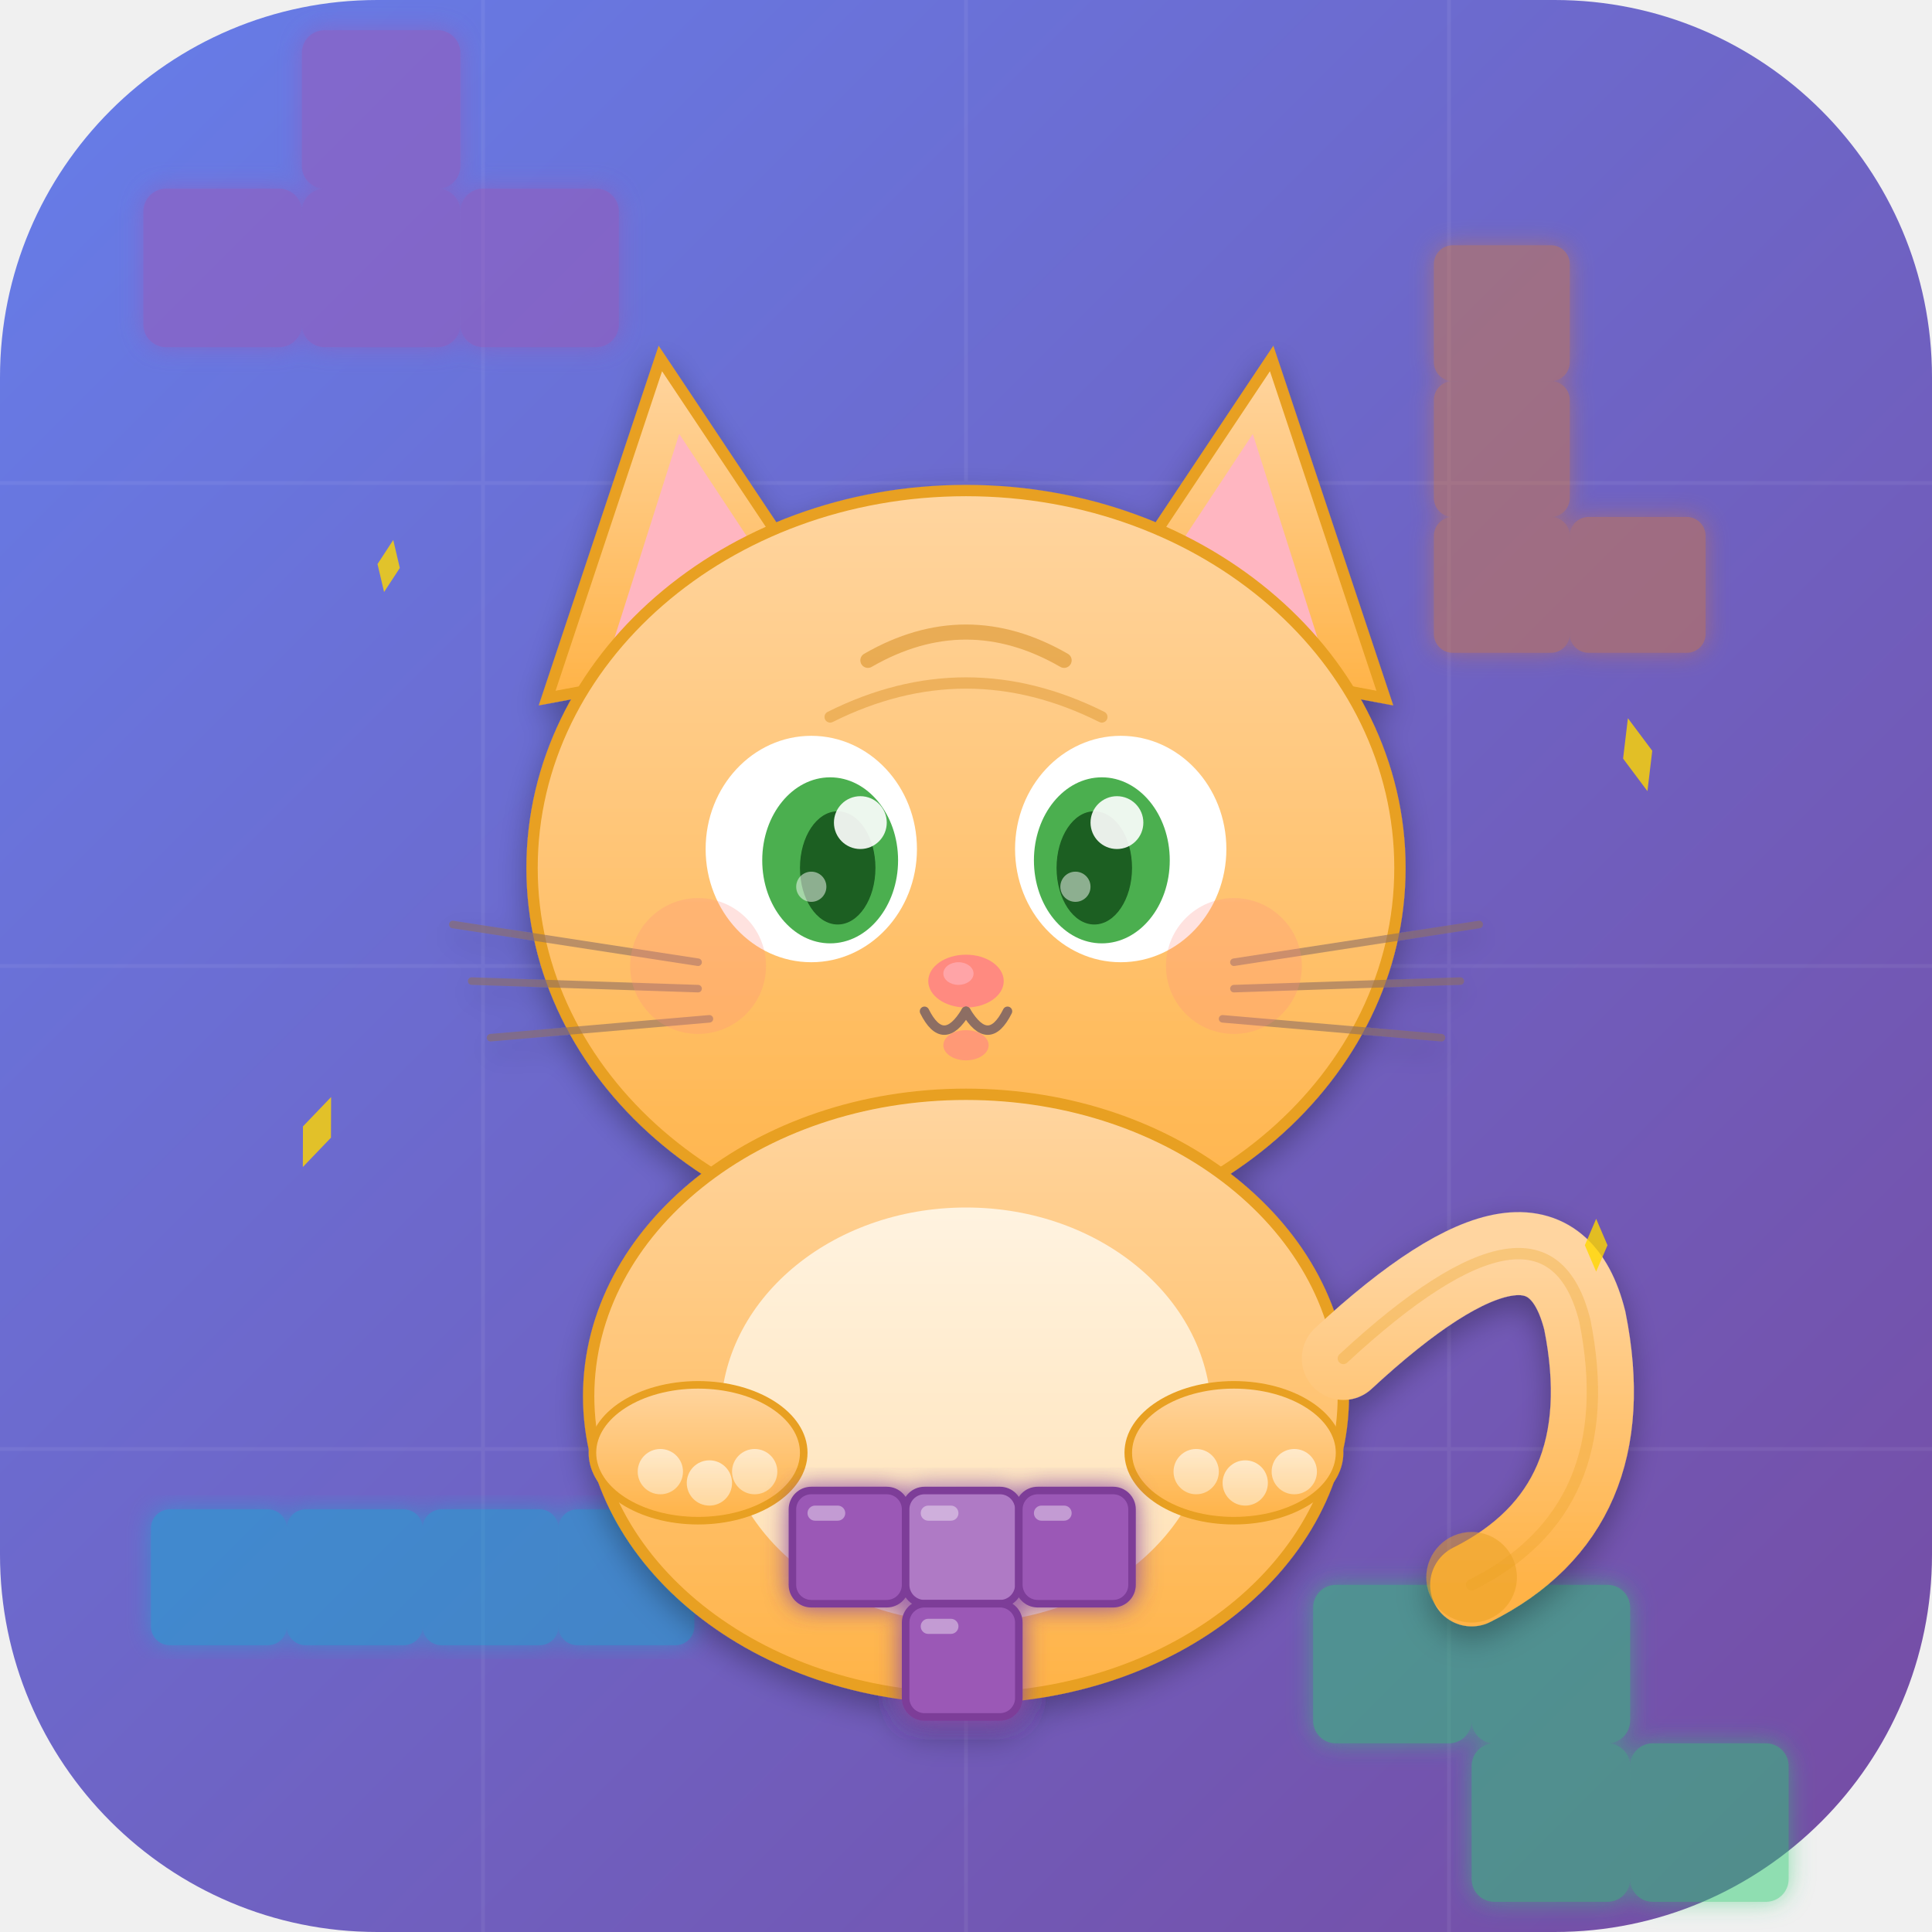
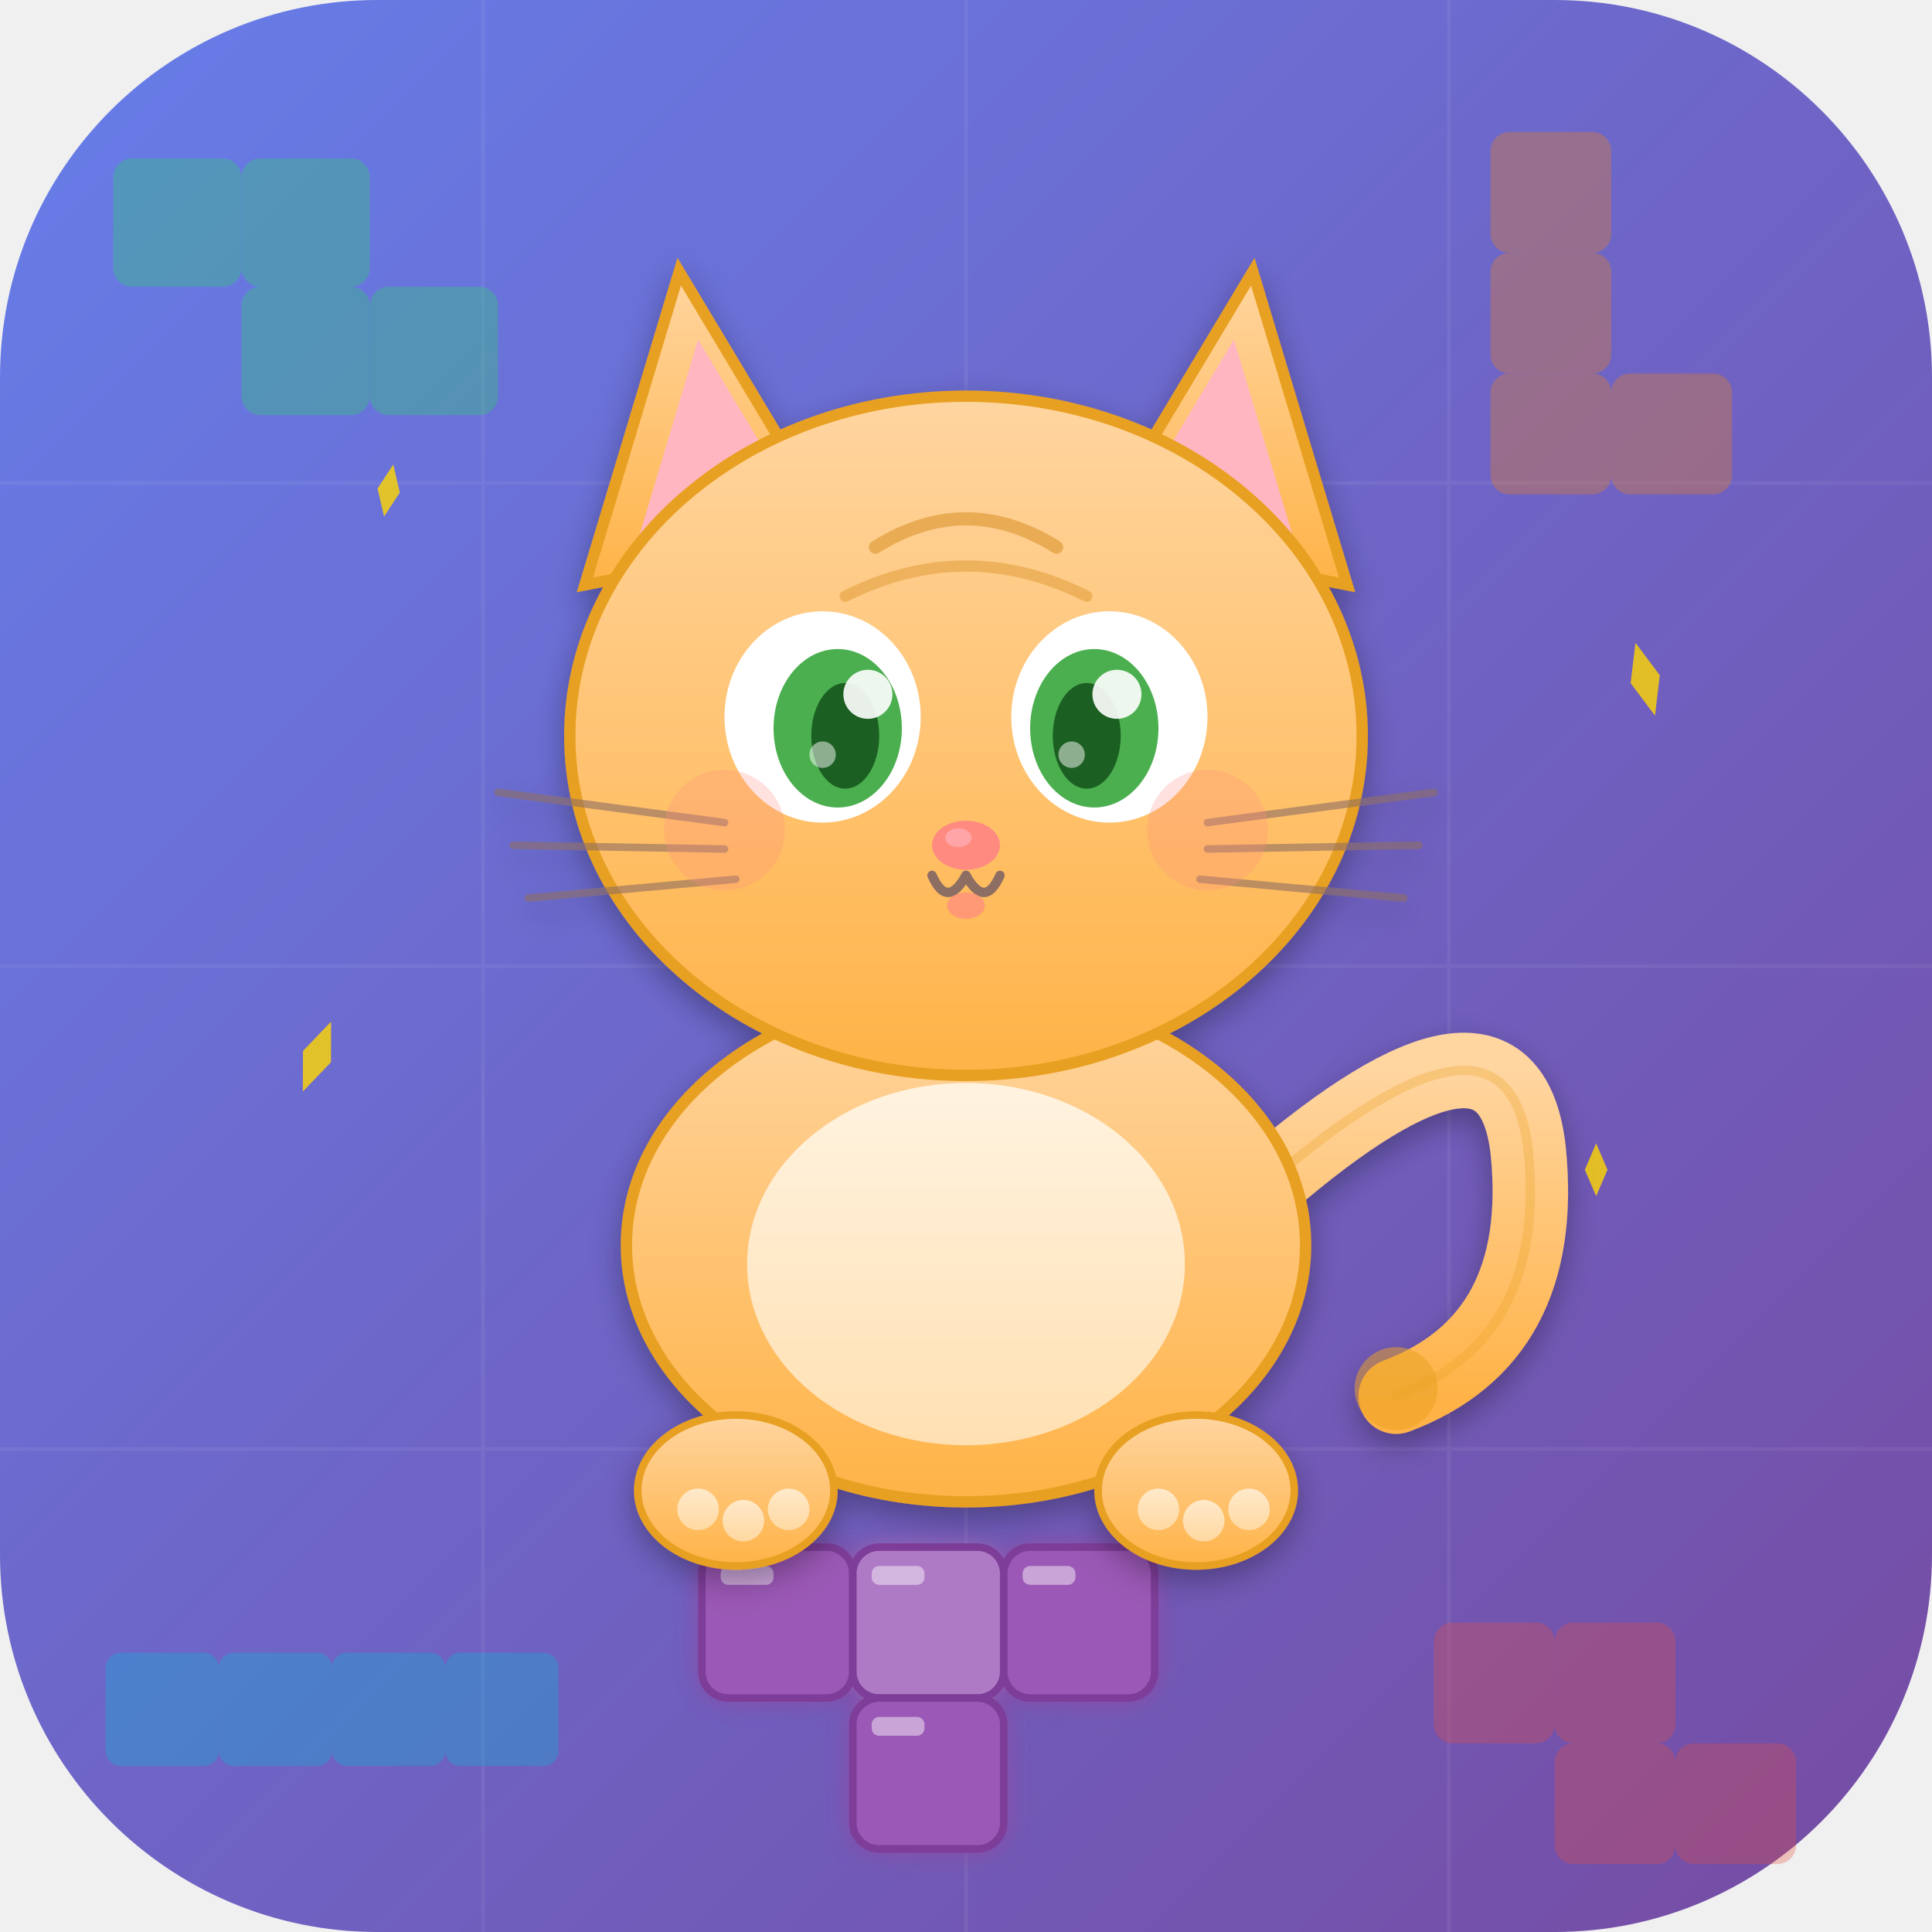
<svg xmlns="http://www.w3.org/2000/svg" viewBox="0 0 512 512">
  <defs>
    <linearGradient id="bg" x1="0%" y1="0%" x2="100%" y2="100%">
      <stop offset="0%" style="stop-color:#667eea" />
      <stop offset="100%" style="stop-color:#764ba2" />
    </linearGradient>
    <linearGradient id="catFur" x1="0%" y1="0%" x2="0%" y2="100%">
      <stop offset="0%" style="stop-color:#FFD5A0" />
      <stop offset="100%" style="stop-color:#FFB347" />
    </linearGradient>
    <linearGradient id="belly" x1="0%" y1="0%" x2="0%" y2="100%">
      <stop offset="0%" style="stop-color:#FFF3E0" />
      <stop offset="100%" style="stop-color:#FFE0B2" />
    </linearGradient>
    <filter id="glow">
      <feGaussianBlur stdDeviation="3" result="blur" />
      <feMerge>
        <feMergeNode in="blur" />
        <feMergeNode in="SourceGraphic" />
      </feMerge>
    </filter>
    <filter id="shadow">
      <feDropShadow dx="0" dy="3" stdDeviation="4" flood-color="#000" flood-opacity="0.3" />
    </filter>
  </defs>
  <rect width="512" height="512" rx="100" ry="100" fill="url(#bg)" />
  <g opacity="0.06">
    <line x1="128" y1="0" x2="128" y2="512" stroke="#fff" stroke-width="1" />
    <line x1="256" y1="0" x2="256" y2="512" stroke="#fff" stroke-width="1" />
    <line x1="384" y1="0" x2="384" y2="512" stroke="#fff" stroke-width="1" />
    <line x1="0" y1="128" x2="512" y2="128" stroke="#fff" stroke-width="1" />
    <line x1="0" y1="256" x2="512" y2="256" stroke="#fff" stroke-width="1" />
    <line x1="0" y1="384" x2="512" y2="384" stroke="#fff" stroke-width="1" />
  </g>
-   <g opacity="0.5" filter="url(#glow)">
-     <rect x="38" y="50" width="42" height="42" rx="6" fill="#9b59b6" />
-     <rect x="80" y="50" width="42" height="42" rx="6" fill="#9b59b6" />
-     <rect x="122" y="50" width="42" height="42" rx="6" fill="#9b59b6" />
-     <rect x="80" y="8" width="42" height="42" rx="6" fill="#9b59b6" />
+   <g opacity="0.35">
+     <rect x="30" y="42" width="34" height="34" rx="5" fill="#2ecc71" />
+     <rect x="64" y="42" width="34" height="34" rx="5" fill="#2ecc71" />
+     <rect x="64" y="76" width="34" height="34" rx="5" fill="#2ecc71" />
+     <rect x="98" y="76" width="34" height="34" rx="5" fill="#2ecc71" />
  </g>
-   <g opacity="0.5" filter="url(#glow)">
-     <rect x="348" y="420" width="42" height="42" rx="6" fill="#2ecc71" />
-     <rect x="390" y="420" width="42" height="42" rx="6" fill="#2ecc71" />
-     <rect x="390" y="462" width="42" height="42" rx="6" fill="#2ecc71" />
-     <rect x="432" y="462" width="42" height="42" rx="6" fill="#2ecc71" />
+   <g opacity="0.35">
+     <rect x="395" y="35" width="32" height="32" rx="5" fill="#e67e22" />
+     <rect x="395" y="67" width="32" height="32" rx="5" fill="#e67e22" />
+     <rect x="395" y="99" width="32" height="32" rx="5" fill="#e67e22" />
+     <rect x="427" y="99" width="32" height="32" rx="5" fill="#e67e22" />
  </g>
-   <g opacity="0.4" filter="url(#glow)">
-     <rect x="380" y="65" width="36" height="36" rx="5" fill="#e67e22" />
-     <rect x="380" y="101" width="36" height="36" rx="5" fill="#e67e22" />
-     <rect x="380" y="137" width="36" height="36" rx="5" fill="#e67e22" />
-     <rect x="416" y="137" width="36" height="36" rx="5" fill="#e67e22" />
+   <g opacity="0.3">
+     <rect x="28" y="438" width="30" height="30" rx="4" fill="#00bcd4" />
+     <rect x="58" y="438" width="30" height="30" rx="4" fill="#00bcd4" />
+     <rect x="88" y="438" width="30" height="30" rx="4" fill="#00bcd4" />
+     <rect x="118" y="438" width="30" height="30" rx="4" fill="#00bcd4" />
  </g>
-   <g opacity="0.4" filter="url(#glow)">
-     <rect x="40" y="400" width="36" height="36" rx="5" fill="#00bcd4" />
-     <rect x="76" y="400" width="36" height="36" rx="5" fill="#00bcd4" />
-     <rect x="112" y="400" width="36" height="36" rx="5" fill="#00bcd4" />
-     <rect x="148" y="400" width="36" height="36" rx="5" fill="#00bcd4" />
+   <g opacity="0.3">
+     <rect x="380" y="430" width="32" height="32" rx="5" fill="#e74c3c" />
+     <rect x="412" y="430" width="32" height="32" rx="5" fill="#e74c3c" />
+     <rect x="412" y="462" width="32" height="32" rx="5" fill="#e74c3c" />
+     <rect x="444" y="462" width="32" height="32" rx="5" fill="#e74c3c" />
+   </g>
+   <g filter="url(#glow)">
+     <rect x="186" y="410" width="40" height="40" rx="7" fill="#9b59b6" stroke="#7d3c98" stroke-width="2" />
+     <rect x="226" y="410" width="40" height="40" rx="7" fill="#af7ac5" stroke="#7d3c98" stroke-width="2" />
+     <rect x="266" y="410" width="40" height="40" rx="7" fill="#9b59b6" stroke="#7d3c98" stroke-width="2" />
+     <rect x="226" y="450" width="40" height="40" rx="7" fill="#9b59b6" stroke="#7d3c98" stroke-width="2" />
+     <rect x="191" y="415" width="14" height="5" rx="2" fill="#fff" opacity="0.45" />
+     <rect x="231" y="415" width="14" height="5" rx="2" fill="#fff" opacity="0.45" />
+     <rect x="271" y="415" width="14" height="5" rx="2" fill="#fff" opacity="0.45" />
+     <rect x="231" y="455" width="14" height="5" rx="2" fill="#fff" opacity="0.45" />
  </g>
  <g filter="url(#shadow)">
-     <polygon points="145,185 175,95 225,170" fill="url(#catFur)" stroke="#E8A020" stroke-width="3" />
-     <polygon points="367,185 337,95 287,170" fill="url(#catFur)" stroke="#E8A020" stroke-width="3" />
-     <polygon points="160,178 180,115 215,168" fill="#FFB6C1" />
-     <polygon points="352,178 332,115 297,168" fill="#FFB6C1" />
-     <ellipse cx="256" cy="230" rx="115" ry="100" fill="url(#catFur)" stroke="#E8A020" stroke-width="3" />
-     <ellipse cx="256" cy="370" rx="100" ry="80" fill="url(#catFur)" stroke="#E8A020" stroke-width="3" />
-     <ellipse cx="256" cy="375" rx="65" ry="55" fill="url(#belly)" />
-     <path d="M 356 360 Q 410 310 420 350 Q 430 400 390 420" fill="none" stroke="url(#catFur)" stroke-width="22" stroke-linecap="round" />
-     <path d="M 356 360 Q 410 310 420 350 Q 430 400 390 420" fill="none" stroke="#E8A020" stroke-width="3" stroke-linecap="round" opacity="0.3" />
-     <circle cx="390" cy="418" r="12" fill="#E8A020" opacity="0.5" />
-     <path d="M 230 175 Q 256 160 282 175" stroke="#D4891A" stroke-width="4" fill="none" stroke-linecap="round" opacity="0.5" />
-     <path d="M 220 190 Q 256 172 292 190" stroke="#D4891A" stroke-width="3" fill="none" stroke-linecap="round" opacity="0.4" />
-     <ellipse cx="215" cy="225" rx="28" ry="30" fill="#fff" />
-     <ellipse cx="297" cy="225" rx="28" ry="30" fill="#fff" />
-     <ellipse cx="220" cy="228" rx="18" ry="22" fill="#4CAF50" />
-     <ellipse cx="292" cy="228" rx="18" ry="22" fill="#4CAF50" />
-     <ellipse cx="222" cy="230" rx="10" ry="15" fill="#1B5E20" />
-     <ellipse cx="290" cy="230" rx="10" ry="15" fill="#1B5E20" />
-     <circle cx="228" cy="218" r="7" fill="#fff" opacity="0.9" />
-     <circle cx="296" cy="218" r="7" fill="#fff" opacity="0.9" />
-     <circle cx="215" cy="235" r="4" fill="#fff" opacity="0.5" />
-     <circle cx="285" cy="235" r="4" fill="#fff" opacity="0.5" />
-     <ellipse cx="256" cy="260" rx="10" ry="7" fill="#FF8A80" />
-     <ellipse cx="254" cy="258" rx="4" ry="3" fill="#FFB6C1" opacity="0.6" />
-     <path d="M 245 268 Q 250 278 256 268" stroke="#8D6E63" stroke-width="2.5" fill="none" stroke-linecap="round" />
-     <path d="M 256 268 Q 262 278 267 268" stroke="#8D6E63" stroke-width="2.5" fill="none" stroke-linecap="round" />
-     <ellipse cx="256" cy="277" rx="6" ry="4" fill="#FF8A80" opacity="0.7" />
-     <line x1="120" y1="245" x2="185" y2="255" stroke="#8D6E63" stroke-width="2" stroke-linecap="round" opacity="0.6" />
-     <line x1="125" y1="260" x2="185" y2="262" stroke="#8D6E63" stroke-width="2" stroke-linecap="round" opacity="0.6" />
-     <line x1="130" y1="275" x2="188" y2="270" stroke="#8D6E63" stroke-width="2" stroke-linecap="round" opacity="0.6" />
-     <line x1="392" y1="245" x2="327" y2="255" stroke="#8D6E63" stroke-width="2" stroke-linecap="round" opacity="0.6" />
-     <line x1="387" y1="260" x2="327" y2="262" stroke="#8D6E63" stroke-width="2" stroke-linecap="round" opacity="0.6" />
-     <line x1="382" y1="275" x2="324" y2="270" stroke="#8D6E63" stroke-width="2" stroke-linecap="round" opacity="0.6" />
-     <circle cx="185" cy="256" r="18" fill="#FF8A80" opacity="0.25" />
-     <circle cx="327" cy="256" r="18" fill="#FF8A80" opacity="0.25" />
-     <ellipse cx="185" cy="385" rx="28" ry="18" fill="url(#catFur)" stroke="#E8A020" stroke-width="2" />
-     <circle cx="175" cy="390" r="6" fill="url(#belly)" opacity="0.8" />
-     <circle cx="188" cy="393" r="6" fill="url(#belly)" opacity="0.8" />
-     <circle cx="200" cy="390" r="6" fill="url(#belly)" opacity="0.8" />
-     <ellipse cx="327" cy="385" rx="28" ry="18" fill="url(#catFur)" stroke="#E8A020" stroke-width="2" />
-     <circle cx="317" cy="390" r="6" fill="url(#belly)" opacity="0.8" />
-     <circle cx="330" cy="393" r="6" fill="url(#belly)" opacity="0.8" />
-     <circle cx="343" cy="390" r="6" fill="url(#belly)" opacity="0.8" />
-     <g filter="url(#glow)">
-       <rect x="210" y="395" width="30" height="30" rx="5" fill="#9b59b6" stroke="#7d3c98" stroke-width="2" />
-       <rect x="240" y="395" width="30" height="30" rx="5" fill="#af7ac5" stroke="#7d3c98" stroke-width="2" />
-       <rect x="270" y="395" width="30" height="30" rx="5" fill="#9b59b6" stroke="#7d3c98" stroke-width="2" />
-       <rect x="240" y="425" width="30" height="30" rx="5" fill="#9b59b6" stroke="#7d3c98" stroke-width="2" />
-       <rect x="214" y="399" width="10" height="4" rx="2" fill="#fff" opacity="0.4" />
-       <rect x="244" y="399" width="10" height="4" rx="2" fill="#fff" opacity="0.4" />
-       <rect x="274" y="399" width="10" height="4" rx="2" fill="#fff" opacity="0.4" />
-       <rect x="244" y="429" width="10" height="4" rx="2" fill="#fff" opacity="0.4" />
-     </g>
+     <path d="M 340 310 Q 400 260 405 305 Q 410 355 370 370" fill="none" stroke="url(#catFur)" stroke-width="20" stroke-linecap="round" />
+     <path d="M 340 310 Q 400 260 405 305 Q 410 355 370 370" fill="none" stroke="#E8A020" stroke-width="2.5" stroke-linecap="round" opacity="0.3" />
+     <circle cx="370" cy="368" r="11" fill="#E8A020" opacity="0.5" />
+     <ellipse cx="256" cy="330" rx="90" ry="68" fill="url(#catFur)" stroke="#E8A020" stroke-width="3" />
+     <ellipse cx="256" cy="335" rx="58" ry="48" fill="url(#belly)" />
+     <polygon points="155,155 180,72 222,142" fill="url(#catFur)" stroke="#E8A020" stroke-width="3" />
+     <polygon points="357,155 332,72 290,142" fill="url(#catFur)" stroke="#E8A020" stroke-width="3" />
+     <polygon points="167,150 185,90 215,140" fill="#FFB6C1" />
+     <polygon points="345,150 327,90 297,140" fill="#FFB6C1" />
+     <ellipse cx="256" cy="195" rx="105" ry="90" fill="url(#catFur)" stroke="#E8A020" stroke-width="3" />
+     <path d="M 232 145 Q 256 130 280 145" stroke="#D4891A" stroke-width="3.5" fill="none" stroke-linecap="round" opacity="0.5" />
+     <path d="M 224 158 Q 256 142 288 158" stroke="#D4891A" stroke-width="3" fill="none" stroke-linecap="round" opacity="0.4" />
+     <ellipse cx="218" cy="190" rx="26" ry="28" fill="#fff" />
+     <ellipse cx="294" cy="190" rx="26" ry="28" fill="#fff" />
+     <ellipse cx="222" cy="193" rx="17" ry="21" fill="#4CAF50" />
+     <ellipse cx="290" cy="193" rx="17" ry="21" fill="#4CAF50" />
+     <ellipse cx="224" cy="195" rx="9" ry="14" fill="#1B5E20" />
+     <ellipse cx="288" cy="195" rx="9" ry="14" fill="#1B5E20" />
+     <circle cx="230" cy="184" r="6.5" fill="#fff" opacity="0.9" />
+     <circle cx="296" cy="184" r="6.5" fill="#fff" opacity="0.9" />
+     <circle cx="218" cy="200" r="3.5" fill="#fff" opacity="0.5" />
+     <circle cx="284" cy="200" r="3.5" fill="#fff" opacity="0.5" />
+     <ellipse cx="256" cy="224" rx="9" ry="6.5" fill="#FF8A80" />
+     <ellipse cx="254" cy="222" rx="3.5" ry="2.5" fill="#FFB6C1" opacity="0.6" />
+     <path d="M 247 232 Q 251 241 256 232" stroke="#8D6E63" stroke-width="2.5" fill="none" stroke-linecap="round" />
+     <path d="M 256 232 Q 261 241 265 232" stroke="#8D6E63" stroke-width="2.5" fill="none" stroke-linecap="round" />
+     <ellipse cx="256" cy="240" rx="5" ry="3.5" fill="#FF8A80" opacity="0.7" />
+     <line x1="132" y1="210" x2="192" y2="218" stroke="#8D6E63" stroke-width="2" stroke-linecap="round" opacity="0.6" />
+     <line x1="136" y1="224" x2="192" y2="225" stroke="#8D6E63" stroke-width="2" stroke-linecap="round" opacity="0.6" />
+     <line x1="140" y1="238" x2="195" y2="233" stroke="#8D6E63" stroke-width="2" stroke-linecap="round" opacity="0.6" />
+     <line x1="380" y1="210" x2="320" y2="218" stroke="#8D6E63" stroke-width="2" stroke-linecap="round" opacity="0.6" />
+     <line x1="376" y1="224" x2="320" y2="225" stroke="#8D6E63" stroke-width="2" stroke-linecap="round" opacity="0.6" />
+     <line x1="372" y1="238" x2="318" y2="233" stroke="#8D6E63" stroke-width="2" stroke-linecap="round" opacity="0.6" />
+     <circle cx="192" cy="220" r="16" fill="#FF8A80" opacity="0.25" />
+     <circle cx="320" cy="220" r="16" fill="#FF8A80" opacity="0.25" />
+     <ellipse cx="195" cy="395" rx="26" ry="20" fill="url(#catFur)" stroke="#E8A020" stroke-width="2" />
+     <circle cx="185" cy="400" r="5.5" fill="url(#belly)" opacity="0.8" />
+     <circle cx="197" cy="403" r="5.5" fill="url(#belly)" opacity="0.8" />
+     <circle cx="209" cy="400" r="5.5" fill="url(#belly)" opacity="0.8" />
+     <ellipse cx="317" cy="395" rx="26" ry="20" fill="url(#catFur)" stroke="#E8A020" stroke-width="2" />
+     <circle cx="307" cy="400" r="5.5" fill="url(#belly)" opacity="0.8" />
+     <circle cx="319" cy="403" r="5.5" fill="url(#belly)" opacity="0.8" />
+     <circle cx="331" cy="400" r="5.5" fill="url(#belly)" opacity="0.8" />
  </g>
  <g fill="#FFD700" opacity="0.8">
-     <polygon points="80,300 84,290 88,300 84,310" transform="rotate(22,84,300)" />
-     <polygon points="430,200 434,190 438,200 434,210" transform="rotate(-15,434,200)" />
-     <polygon points="100,150 103,143 106,150 103,157" transform="rotate(10,103,150)" />
-     <polygon points="420,330 423,323 426,330 423,337" />
+     <polygon points="80,280 84,270 88,280 84,290" transform="rotate(22,84,280)" />
+     <polygon points="432,180 436,170 440,180 436,190" transform="rotate(-15,436,180)" />
+     <polygon points="100,130 103,123 106,130 103,137" transform="rotate(10,103,130)" />
+     <polygon points="420,310 423,303 426,310 423,317" />
  </g>
</svg>
